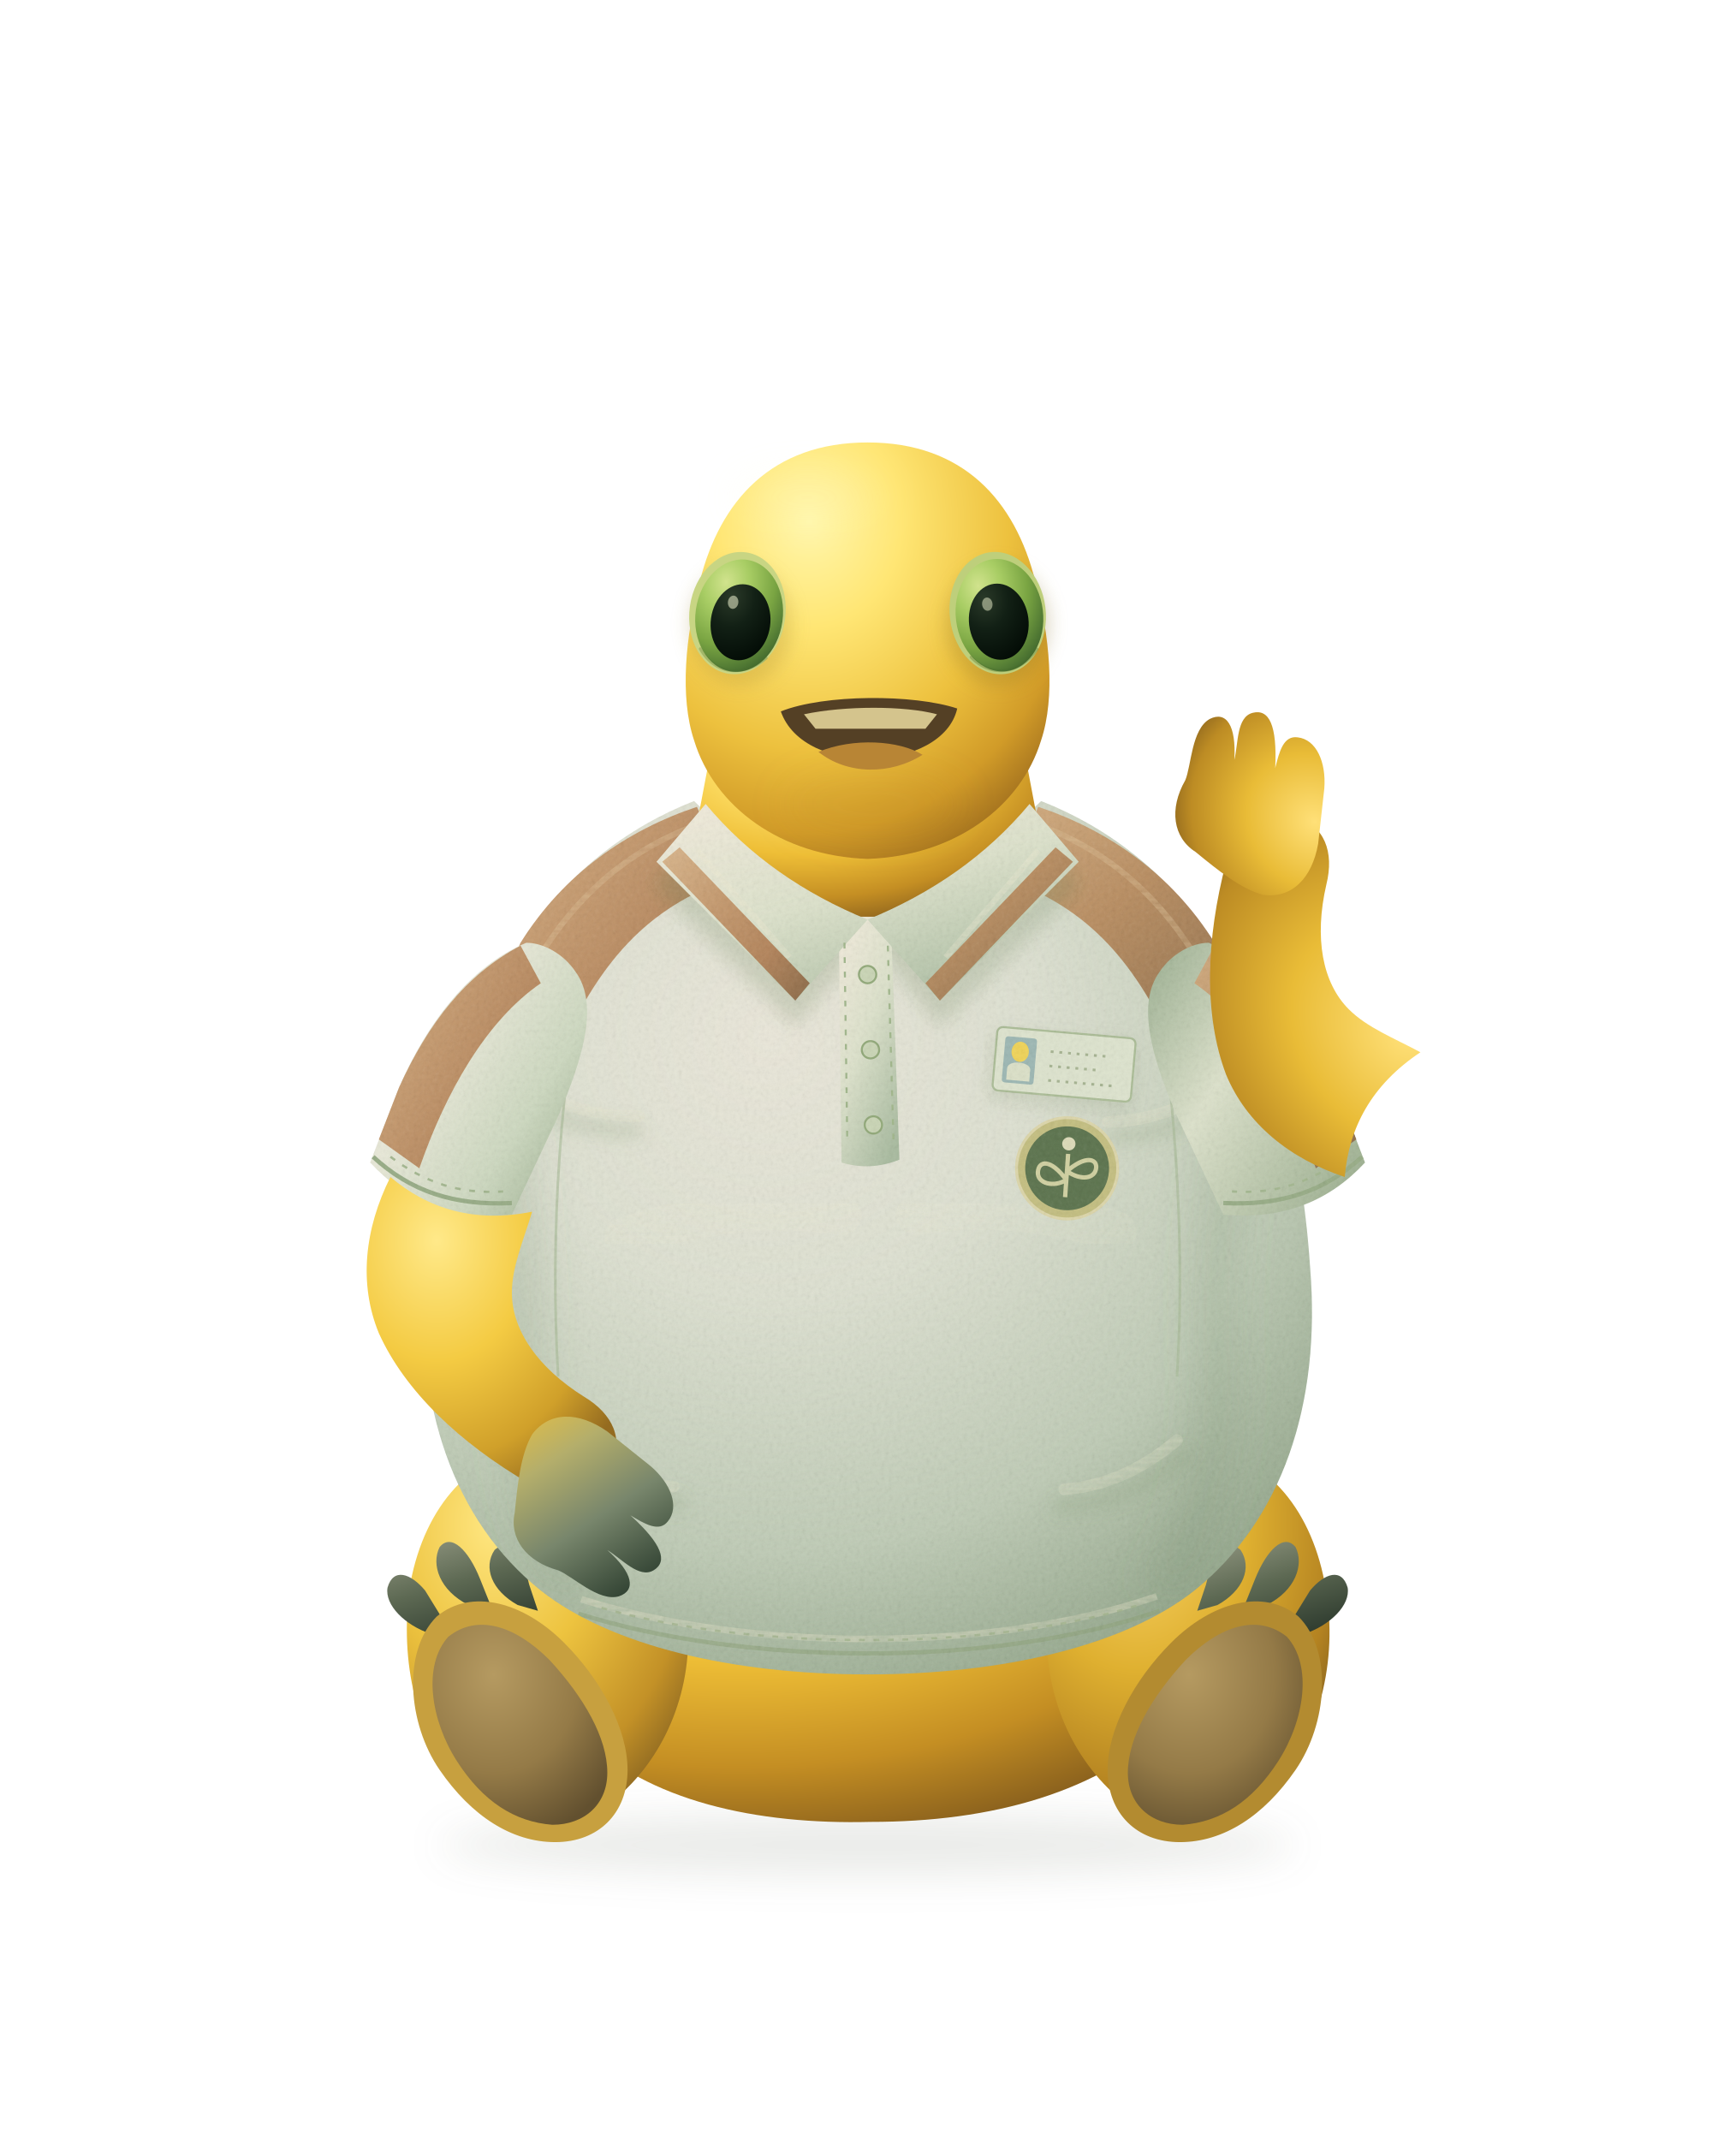
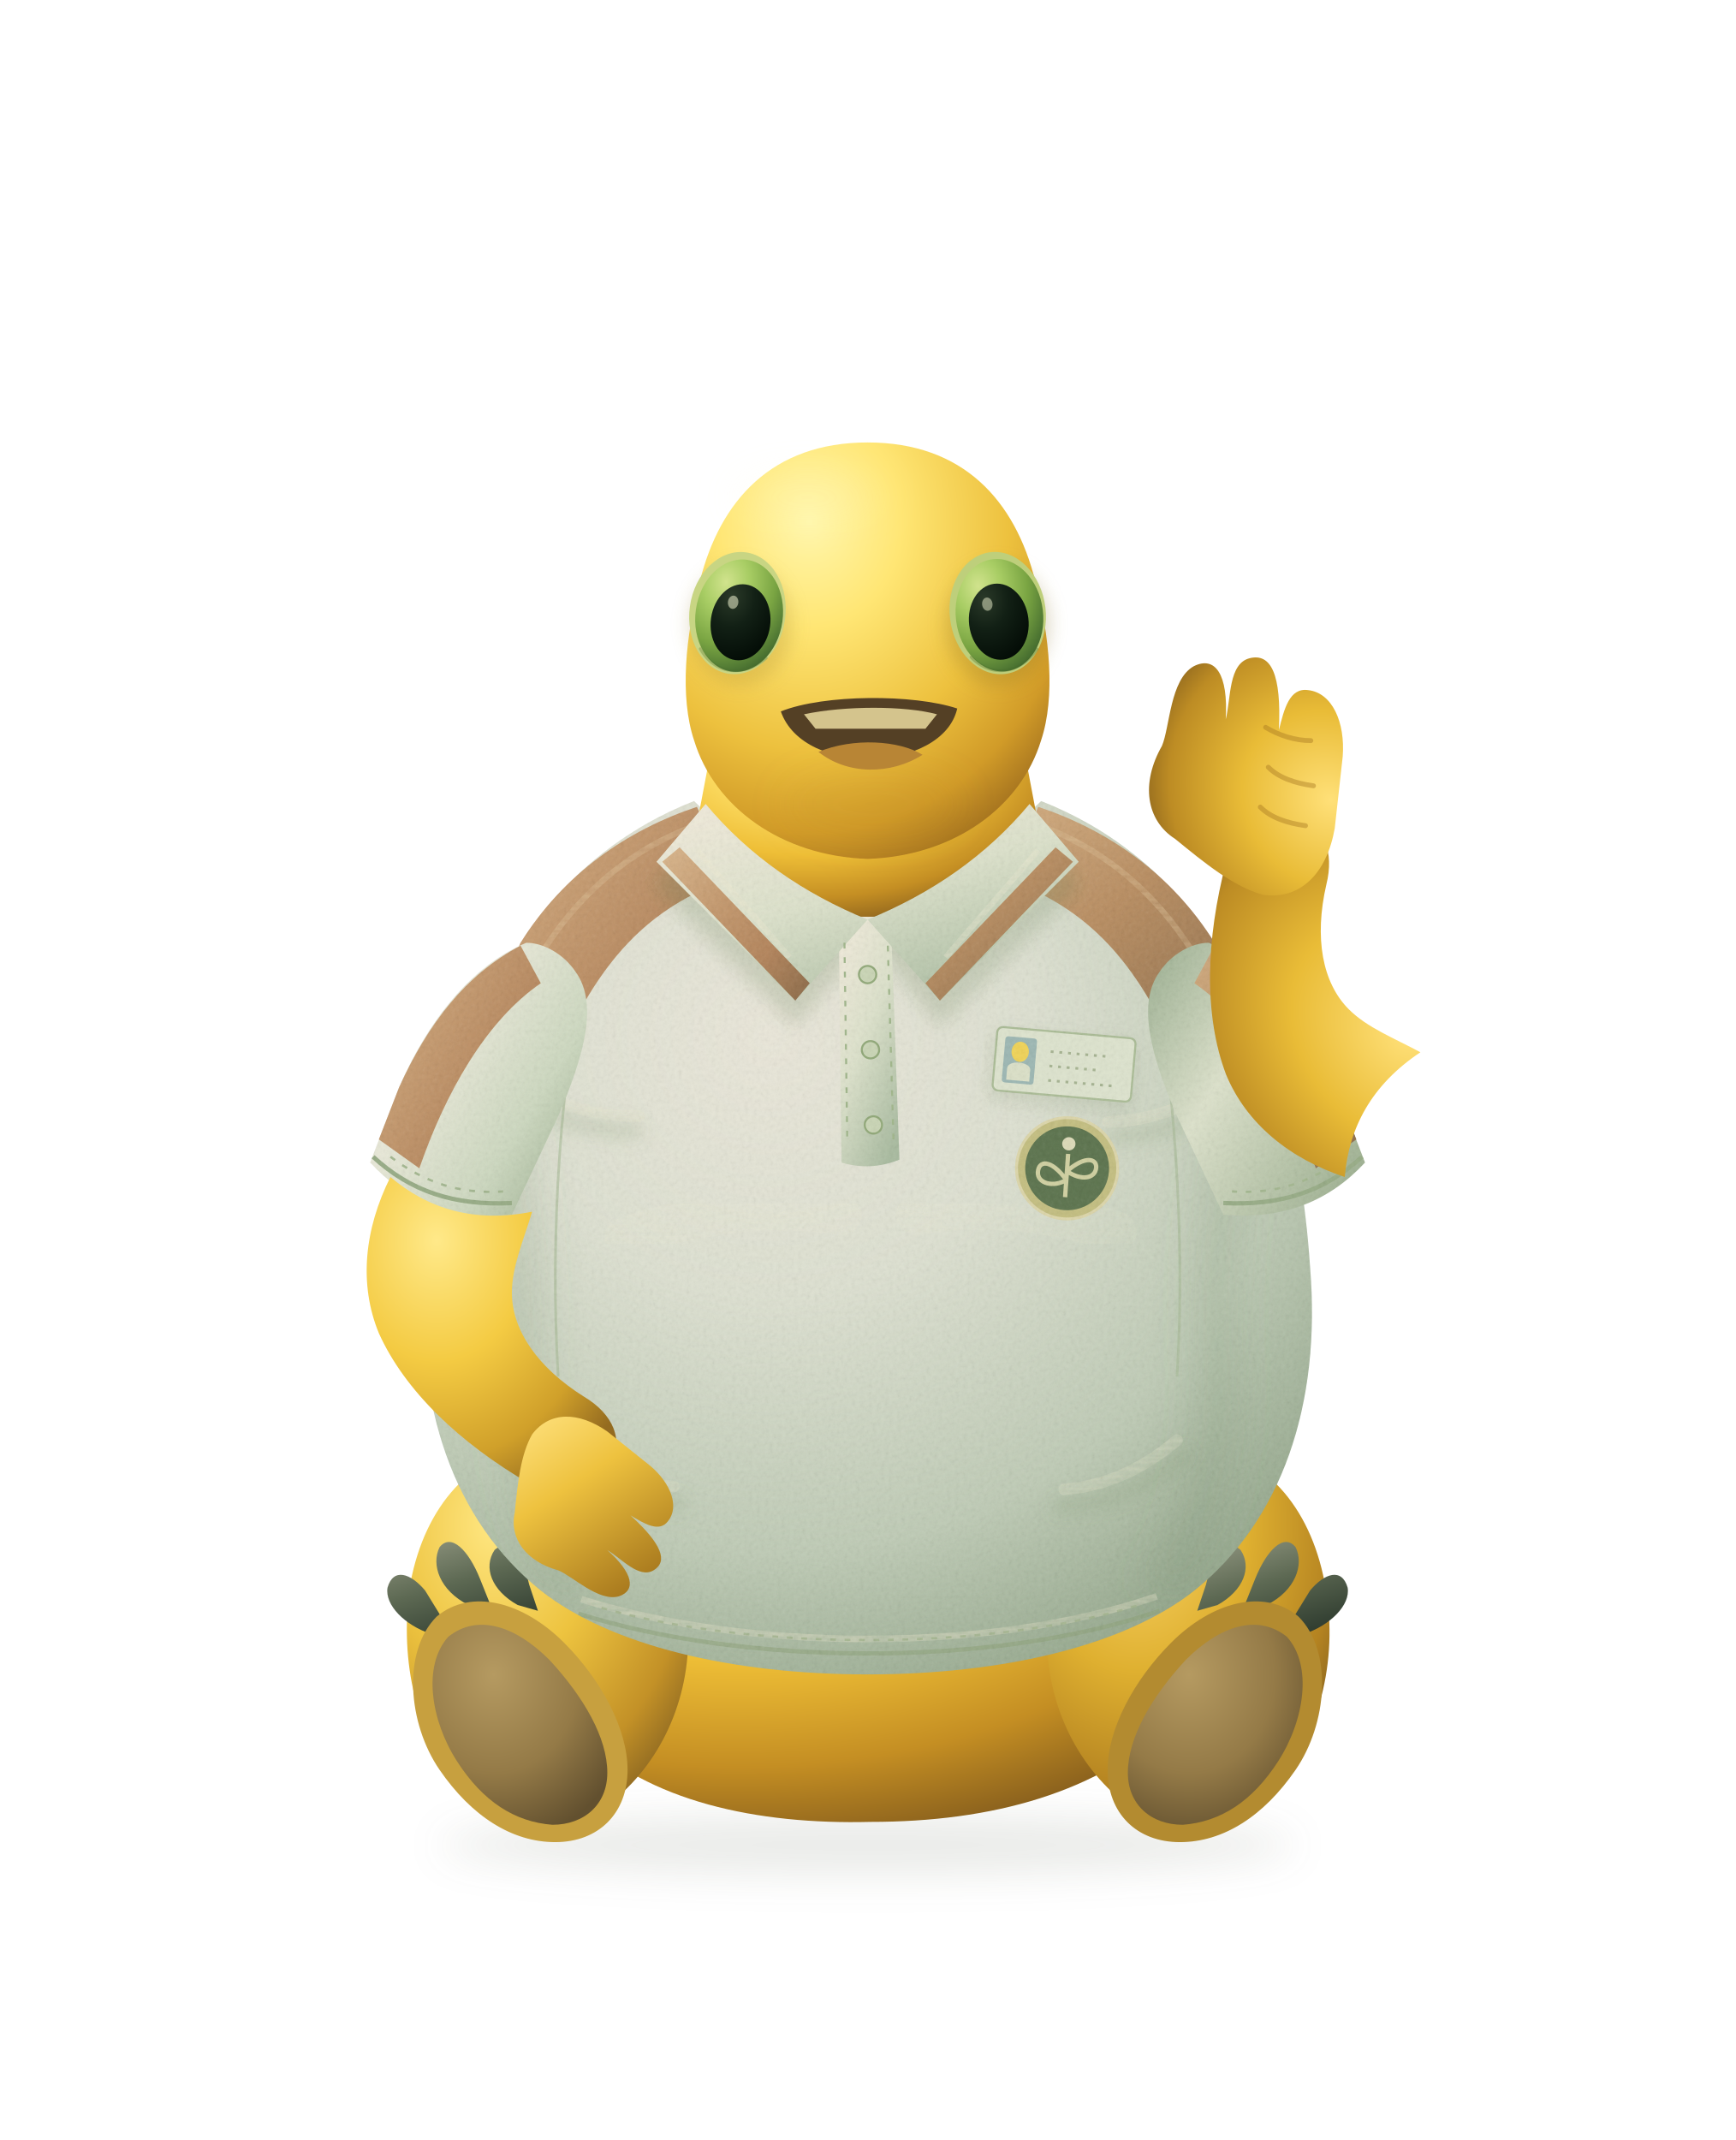
- <svg xmlns="http://www.w3.org/2000/svg" data-character="drift" data-state="raise" viewBox="0 0 600 740" fill="none" role="img" aria-labelledby="y-title y-desc">
+ <svg xmlns="http://www.w3.org/2000/svg" fill="none" aria-labelledby="y-title y-desc" data-character="drift" data-state="raise" viewBox="0 0 600 740">
  <defs>
    <radialGradient id="y-skin" cx="32%" cy="17%" r="88%">
      <stop stop-color="#fff3a0" />
      <stop offset=".27" stop-color="#ffe16a" />
      <stop offset=".58" stop-color="#eebe36" />
      <stop offset=".82" stop-color="#c48e23" />
      <stop offset="1" stop-color="#89601d" />
    </radialGradient>
    <radialGradient id="y-head" cx="34%" cy="19%" r="87%">
      <stop stop-color="#fff6ab" />
      <stop offset=".29" stop-color="#ffe674" />
      <stop offset=".63" stop-color="#edc13e" />
      <stop offset=".86" stop-color="#d19b28" />
      <stop offset="1" stop-color="#a6741f" />
    </radialGradient>
    <radialGradient id="y-armL" cx="28%" cy="20%" r="90%">
      <stop stop-color="#ffe989" />
      <stop offset=".42" stop-color="#f4cb43" />
      <stop offset=".77" stop-color="#d0a02a" />
      <stop offset="1" stop-color="#946b20" />
    </radialGradient>
    <radialGradient id="y-armR" cx="33%" cy="18%" r="91%">
      <stop stop-color="#ffe078" />
      <stop offset=".44" stop-color="#e9bc37" />
      <stop offset=".8" stop-color="#bd8c24" />
      <stop offset="1" stop-color="#805b1c" />
    </radialGradient>
    <radialGradient id="y-legL" cx="31%" cy="20%" r="88%">
      <stop stop-color="#ffe782" />
      <stop offset=".43" stop-color="#edc33f" />
      <stop offset=".8" stop-color="#c39127" />
      <stop offset="1" stop-color="#886421" />
    </radialGradient>
    <radialGradient id="y-legR" cx="32%" cy="20%" r="88%">
      <stop stop-color="#fbd66b" />
      <stop offset=".44" stop-color="#dfb030" />
      <stop offset=".8" stop-color="#b48321" />
      <stop offset="1" stop-color="#79591e" />
    </radialGradient>
    <radialGradient id="y-sole" cx="35%" cy="25%" r="85%">
      <stop stop-color="#b59a61" />
      <stop offset=".58" stop-color="#947a47" />
      <stop offset="1" stop-color="#62502f" />
    </radialGradient>
-     <linearGradient id="y-toe" x1="20%" y1="0%" x2="70%" y2="100%">
-       <stop stop-color="#8b917b" />
-       <stop offset=".45" stop-color="#5d6953" />
-       <stop offset="1" stop-color="#303d30" />
-     </linearGradient>
    <radialGradient id="y-cloth" cx="39%" cy="27%" r="82%">
      <stop stop-color="#e9e6d9" />
      <stop offset=".36" stop-color="#dde0d1" />
      <stop offset=".72" stop-color="#bfcbb6" />
      <stop offset="1" stop-color="#92a58a" />
    </radialGradient>
-     <linearGradient id="y-orangeL" x1="0%" y1="10%" x2="100%" y2="90%">
-       <stop stop-color="#d6b38a" />
-       <stop offset=".35" stop-color="#c59b71" />
-       <stop offset=".72" stop-color="#b4865e" />
-       <stop offset="1" stop-color="#92704e" />
-     </linearGradient>
-     <linearGradient id="y-orangeR" x1="10%" y1="0%" x2="90%" y2="100%">
-       <stop stop-color="#cfaa7f" />
-       <stop offset=".4" stop-color="#b98f64" />
-       <stop offset="1" stop-color="#8e704f" />
-     </linearGradient>
-     <linearGradient id="y-sleeveL" x1="0%" y1="10%" x2="100%" y2="90%">
-       <stop stop-color="#cdd6c0" />
-       <stop offset=".35" stop-color="#e8e8d8" />
-       <stop offset=".7" stop-color="#cdd8c0" />
-       <stop offset="1" stop-color="#9caf90" />
-     </linearGradient>
-     <linearGradient id="y-sleeveR" x1="0%" y1="10%" x2="100%" y2="90%">
-       <stop stop-color="#a2b497" />
-       <stop offset=".4" stop-color="#dce1cb" />
-       <stop offset="1" stop-color="#9caf90" />
-     </linearGradient>
-     <linearGradient id="y-collar" x1="20%" y1="0%" x2="80%" y2="100%">
-       <stop stop-color="#eee9d9" />
-       <stop offset=".45" stop-color="#dce1cb" />
-       <stop offset="1" stop-color="#a9bba0" />
-     </linearGradient>
    <radialGradient id="y-iris" cx="30%" cy="22%" r="87%">
      <stop stop-color="#d1e38d" />
      <stop offset=".3" stop-color="#a8cd64" />
      <stop offset=".65" stop-color="#79a442" />
      <stop offset="1" stop-color="#3f662d" />
    </radialGradient>
    <radialGradient id="y-pupil" cx="30%" cy="18%" r="88%">
      <stop stop-color="#2a3928" />
      <stop offset=".45" stop-color="#122015" />
      <stop offset="1" stop-color="#030c06" />
    </radialGradient>
-     <linearGradient id="y-handL" x1="183" y1="487" x2="222" y2="547" gradientUnits="userSpaceOnUse">
-       <stop stop-color="#e0bd48" />
-       <stop offset=".27" stop-color="#b4ae6b" />
-       <stop offset=".62" stop-color="#78866c" />
-       <stop offset="1" stop-color="#344535" />
-     </linearGradient>
-     <linearGradient id="y-handR" x1="418" y1="487" x2="378" y2="548" gradientUnits="userSpaceOnUse">
-       <stop stop-color="#c3a43c" />
-       <stop offset=".28" stop-color="#9e9f60" />
-       <stop offset=".64" stop-color="#617458" />
-       <stop offset="1" stop-color="#2b3b2d" />
-     </linearGradient>
-     <filter id="y-soft" x="-40%" y="-40%" width="180%" height="180%">
+     <linearGradient id="y-toe" x1="20%" x2="70%" y1="0%" y2="100%">
+       <stop stop-color="#8b917b" />
+       <stop offset=".45" stop-color="#5d6953" />
+       <stop offset="1" stop-color="#303d30" />
+     </linearGradient>
+     <linearGradient id="y-orangeL" x1="0%" x2="100%" y1="10%" y2="90%">
+       <stop stop-color="#d6b38a" />
+       <stop offset=".35" stop-color="#c59b71" />
+       <stop offset=".72" stop-color="#b4865e" />
+       <stop offset="1" stop-color="#92704e" />
+     </linearGradient>
+     <linearGradient id="y-orangeR" x1="10%" x2="90%" y1="0%" y2="100%">
+       <stop stop-color="#cfaa7f" />
+       <stop offset=".4" stop-color="#b98f64" />
+       <stop offset="1" stop-color="#8e704f" />
+     </linearGradient>
+     <linearGradient id="y-sleeveL" x1="0%" x2="100%" y1="10%" y2="90%">
+       <stop stop-color="#cdd6c0" />
+       <stop offset=".35" stop-color="#e8e8d8" />
+       <stop offset=".7" stop-color="#cdd8c0" />
+       <stop offset="1" stop-color="#9caf90" />
+     </linearGradient>
+     <linearGradient id="y-sleeveR" x1="0%" x2="100%" y1="10%" y2="90%">
+       <stop stop-color="#a2b497" />
+       <stop offset=".4" stop-color="#dce1cb" />
+       <stop offset="1" stop-color="#9caf90" />
+     </linearGradient>
+     <linearGradient id="y-collar" x1="20%" x2="80%" y1="0%" y2="100%">
+       <stop stop-color="#eee9d9" />
+       <stop offset=".45" stop-color="#dce1cb" />
+       <stop offset="1" stop-color="#a9bba0" />
+     </linearGradient>
+     <linearGradient id="y-handL" x1="183" x2="222" y1="487" y2="547" gradientUnits="userSpaceOnUse">
+       <stop stop-color="#ffe27f" />
+       <stop offset=".42" stop-color="#eec23f" />
+       <stop offset="1" stop-color="#a97a1e" />
+     </linearGradient>
+     <linearGradient id="y-handR" x1="418" x2="378" y1="487" y2="548" gradientUnits="userSpaceOnUse">
+       <stop stop-color="#f8d566" />
+       <stop offset=".45" stop-color="#dfae32" />
+       <stop offset="1" stop-color="#94671b" />
+     </linearGradient>
+     <filter id="y-soft" width="180%" height="180%" x="-40%" y="-40%">
      <feGaussianBlur stdDeviation="3" />
    </filter>
-     <filter id="y-wash" x="-50%" y="-70%" width="200%" height="240%">
+     <filter id="y-wash" width="200%" height="240%" x="-50%" y="-70%">
      <feGaussianBlur stdDeviation="7" />
    </filter>
-     <filter id="y-paper" x="-3%" y="-3%" width="106%" height="106%" color-interpolation-filters="sRGB">
-       <feTurbulence type="fractalNoise" baseFrequency=".7" numOctaves="3" seed="26" result="noise" />
-       <feColorMatrix in="noise" type="saturate" values="0" result="gray" />
+     <filter id="y-paper" width="106%" height="106%" x="-3%" y="-3%" color-interpolation-filters="sRGB">
+       <feTurbulence baseFrequency=".7" numOctaves="3" result="noise" seed="26" type="fractalNoise" />
+       <feColorMatrix in="noise" result="gray" type="saturate" values="0" />
      <feComponentTransfer in="gray" result="grain">
-         <feFuncA type="linear" slope=".12" />
+         <feFuncA slope=".12" type="linear" />
      </feComponentTransfer>
      <feComposite in="grain" in2="SourceGraphic" operator="in" result="masked" />
      <feBlend in="SourceGraphic" in2="masked" mode="soft-light" />
    </filter>
-     <filter id="y-dry" x="-15%" y="-20%" width="130%" height="140%">
-       <feTurbulence type="fractalNoise" baseFrequency=".12 .7" numOctaves="2" seed="14" result="brush" />
-       <feColorMatrix in="brush" type="luminanceToAlpha" result="alpha" />
+     <filter id="y-dry" width="130%" height="140%" x="-15%" y="-20%">
+       <feTurbulence baseFrequency=".12 .7" numOctaves="2" result="brush" seed="14" type="fractalNoise" />
+       <feColorMatrix in="brush" result="alpha" type="luminanceToAlpha" />
      <feComposite in="SourceGraphic" in2="alpha" operator="in" />
    </filter>
    <clipPath id="y-shirtClip">
-       <path d="M240 277C217 286 196 302 181 325C161 355 150 393 147 438C143 486 157 526 187 550C211 569 253 579 300 579C347 579 389 569 413 550C443 526 457 486 453 438C450 393 439 355 419 325C404 302 383 286 360 277C344 293 323 301 300 301C277 301 256 293 240 277Z" />
+       <path d="M240 277c-23 9-44 25-59 48-20 30-31 68-34 113-4 48 10 88 40 112 24 19 66 29 113 29s89-10 113-29c30-24 44-64 40-112-3-45-14-83-34-113-15-23-36-39-59-48-16 16-37 24-60 24s-44-8-60-24" />
    </clipPath>
  </defs>
  <g id="desk" style="display:none">
-     <path d="M20 588H580L600 620H0Z" fill="#b9b8a6" />
-     <path d="M0 620H600V642H0Z" fill="#919b87" />
-     <path d="M25 588H575" stroke="#e5dfc8" stroke-opacity=".65" stroke-width="3" />
+     <path fill="#b9b8a6" d="M20 588h560l20 32H0Z" />
+     <path fill="#919b87" d="M0 620h600v22H0Z" />
+     <path stroke="#e5dfc8" stroke-opacity=".65" stroke-width="3" d="M25 588h550" />
  </g>
  <g id="body">
-     <ellipse cx="300" cy="638" rx="148" ry="10" fill="#46513a" opacity=".12" filter="url(#y-wash)" />
-     <path d="M182 454C158 502 166 563 201 600C224 623 262 631 301 630C343 630 380 620 406 595C440 561 449 506 428 455Z" fill="url(#y-skin)" />
-     <path d="M187 500C163 502 147 521 142 547C138 572 143 598 158 617C172 634 192 638 209 625C227 612 238 590 238 566C238 540 223 510 201 502C196 500 191 500 187 500Z" fill="url(#y-legL)" />
-     <path d="M413 500C437 502 453 521 458 547C463 572 457 598 442 617C428 634 408 638 391 625C373 612 362 590 362 566C362 540 377 510 399 502C404 500 409 500 413 500Z" fill="url(#y-legR)" />
-     <path d="M149 565C140 562 133 555 134 549C136 542 142 544 147 550L155 563ZM162 555C152 550 149 541 152 535C156 530 162 536 166 546L170 556ZM179 555C170 550 167 542 171 536C175 532 181 539 183 548L186 557Z" fill="url(#y-toe)" />
-     <path d="M451 565C460 562 467 555 466 549C464 542 458 544 453 550L445 563ZM438 555C448 550 451 541 448 535C444 530 438 536 434 546L430 556ZM421 555C430 550 433 542 429 536C425 532 419 539 417 548L414 557Z" fill="url(#y-toe)" />
-     <path d="M151 559C163 549 181 554 195 568C208 581 217 598 217 612C217 627 207 637 192 637C177 637 163 628 152 612C141 596 139 571 151 559Z" fill="#c7a03f" />
-     <path d="M155 566C165 558 178 562 190 574C202 587 210 601 210 613C210 624 202 631 191 631C178 630 167 623 158 609C149 595 146 576 155 566Z" fill="url(#y-sole)" />
-     <path d="M449 559C437 549 419 554 405 568C392 581 383 598 383 612C383 627 393 637 408 637C423 637 437 628 448 612C459 596 461 571 449 559Z" fill="#b38b30" />
-     <path d="M445 566C435 558 422 562 410 574C398 587 390 601 390 613C390 624 398 631 409 631C422 630 433 623 442 609C451 595 454 576 445 566Z" fill="url(#y-sole)" />
+     <ellipse cx="300" cy="638" fill="#46513a" filter="url(#y-wash)" opacity=".12" rx="148" ry="10" />
+     <path fill="url(#y-skin)" d="M182 454c-24 48-16 109 19 146 23 23 61 31 100 30 42 0 79-10 105-35 34-34 43-89 22-140Z" />
+     <path fill="url(#y-legL)" d="M187 500c-24 2-40 21-45 47-4 25 1 51 16 70 14 17 34 21 51 8 18-13 29-35 29-59 0-26-15-56-37-64-5-2-10-2-14-2" />
+     <path fill="url(#y-legR)" d="M413 500c24 2 40 21 45 47 5 25-1 51-16 70-14 17-34 21-51 8-18-13-29-35-29-59 0-26 15-56 37-64 5-2 10-2 14-2" />
+     <path fill="url(#y-toe)" d="M149 565c-9-3-16-10-15-16 2-7 8-5 13 1l8 13Zm13-10c-10-5-13-14-10-20 4-5 10 1 14 11l4 10Zm17 0c-9-5-12-13-8-19 4-4 10 3 12 12l3 9Z" />
+     <path fill="url(#y-toe)" d="M451 565c9-3 16-10 15-16-2-7-8-5-13 1l-8 13Zm-13-10c10-5 13-14 10-20-4-5-10 1-14 11l-4 10Zm-17 0c9-5 12-13 8-19-4-4-10 3-12 12l-3 9Z" />
+     <path fill="#c7a03f" d="M151 559c12-10 30-5 44 9 13 13 22 30 22 44 0 15-10 25-25 25s-29-9-40-25-13-41-1-53" />
+     <path fill="url(#y-sole)" d="M155 566c10-8 23-4 35 8 12 13 20 27 20 39 0 11-8 18-19 18-13-1-24-8-33-22s-12-33-3-43" />
+     <path fill="#b38b30" d="M449 559c-12-10-30-5-44 9-13 13-22 30-22 44 0 15 10 25 25 25s29-9 40-25 13-41 1-53" />
+     <path fill="url(#y-sole)" d="M445 566c-10-8-23-4-35 8-12 13-20 27-20 39 0 11 8 18 19 18 13-1 24-8 33-22s12-33 3-43" />
    <g filter="url(#y-paper)">
-       <path d="M240 277C217 286 196 302 181 325C161 355 150 393 147 438C143 486 157 526 187 550C211 569 253 579 300 579C347 579 389 569 413 550C443 526 457 486 453 438C450 393 439 355 419 325C404 302 383 286 360 277C344 293 323 301 300 301C277 301 256 293 240 277Z" fill="url(#y-cloth)" />
+       <path fill="url(#y-cloth)" d="M240 277c-23 9-44 25-59 48-20 30-31 68-34 113-4 48 10 88 40 112 24 19 66 29 113 29s89-10 113-29c30-24 44-64 40-112-3-45-14-83-34-113-15-23-36-39-59-48-16 16-37 24-60 24s-44-8-60-24" />
      <g clip-path="url(#y-shirtClip)">
-         <path d="M165 350C178 393 180 436 180 473C180 508 187 532 199 549M436 350C423 390 419 436 421 474C422 508 413 534 401 551" stroke="#6c8760" stroke-opacity=".19" stroke-width="15" filter="url(#y-wash)" />
-         <path d="M179 381C194 388 208 391 220 391M421 382C408 390 395 393 384 393M188 501C204 513 218 519 235 520M410 503C395 515 382 520 366 521" stroke="#7e956e" stroke-opacity=".25" stroke-width="5" stroke-linecap="round" filter="url(#y-soft)" />
-         <path d="M180 376C195 383 208 386 221 386M420 377C407 384 395 388 383 388M189 496C205 508 219 513 233 514M407 498C394 509 381 514 368 515" stroke="#e9e7cf" stroke-opacity=".45" stroke-width="4" stroke-linecap="round" filter="url(#y-dry)" />
-         <path d="M216 428C251 416 277 418 291 420M317 420C341 416 365 419 386 426" stroke="#eee9d2" stroke-opacity=".16" stroke-width="14" stroke-linecap="round" filter="url(#y-dry)" />
-         <path d="M200 558C257 576 343 577 401 557" stroke="#8fa27b" stroke-opacity=".55" stroke-width="1.5" />
-         <path d="M201 553C258 571 342 572 400 552" stroke="#e7e5cc" stroke-opacity=".6" stroke-width="2.3" filter="url(#y-dry)" />
-         <path d="M208 556C261 571 342 571 394 555" stroke="#9eb18a" stroke-opacity=".7" stroke-width=".8" stroke-dasharray="2 3" />
-         <path d="M203 326C194 373 190 425 193 476M398 326C406 375 410 427 407 476" stroke="#a7b997" stroke-opacity=".6" stroke-width=".9" />
-       </g>
-       <path d="M241 279C217 287 195 302 180 326L167 354L192 367C207 332 224 314 252 304Z" fill="url(#y-orangeL)" />
-       <path d="M359 279C383 287 405 302 420 326L433 354L408 367C393 332 376 314 348 304Z" fill="url(#y-orangeR)" />
-       <path d="M239 286C213 296 192 316 178 347M361 286C387 296 408 316 422 347" stroke="#e4cba4" stroke-opacity=".55" stroke-width="2" filter="url(#y-dry)" />
-       <path d="M182 326C163 334 148 353 138 376L128 402C140 415 156 422 177 420L193 386C202 365 207 347 199 336C195 330 188 326 182 326Z" fill="url(#y-sleeveL)" />
-       <path d="M180 327C161 337 148 354 138 376L131 394L145 404C154 378 168 353 187 340Z" fill="url(#y-orangeL)" />
-       <path d="M418 326C437 334 452 353 462 376L472 402C460 415 444 422 423 420L407 386C398 365 393 347 401 336C405 330 412 326 418 326Z" fill="url(#y-sleeveR)" />
-       <path d="M420 327C439 337 452 354 462 376L469 394L455 404C446 378 432 353 413 340Z" fill="url(#y-orangeR)" />
-       <path d="M129 400C142 412 157 417 177 416M471 400C458 412 443 417 423 416" stroke="#99ad88" stroke-width="1.5" />
-       <path d="M135 400C147 409 159 413 174 412M465 400C453 409 441 413 426 412" stroke="#a4b791" stroke-width=".8" stroke-dasharray="2 3" />
-     </g>
-     <path d="M248 248L241 285C255 307 278 318 300 318C323 318 346 307 359 285L352 248Z" fill="url(#y-skin)" />
+         <path stroke="#6c8760" stroke-opacity=".19" stroke-width="15" d="M165 350c13 43 15 86 15 123 0 35 7 59 19 76m237-199c-13 40-17 86-15 124 1 34-8 60-20 77" filter="url(#y-wash)" />
+         <path stroke="#7e956e" stroke-linecap="round" stroke-opacity=".25" stroke-width="5" d="M179 381c15 7 29 10 41 10m201-9c-13 8-26 11-37 11M188 501c16 12 30 18 47 19m175-17c-15 12-28 17-44 18" filter="url(#y-soft)" />
+         <path stroke="#e9e7cf" stroke-linecap="round" stroke-opacity=".45" stroke-width="4" d="M180 376c15 7 28 10 41 10m199-9c-13 7-25 11-37 11M189 496c16 12 30 17 44 18m174-16c-13 11-26 16-39 17" filter="url(#y-dry)" />
+         <path stroke="#eee9d2" stroke-linecap="round" stroke-opacity=".16" stroke-width="14" d="M216 428c35-12 61-10 75-8m26 0c24-4 48-1 69 6" filter="url(#y-dry)" />
+         <path stroke="#8fa27b" stroke-opacity=".55" stroke-width="1.5" d="M200 558c57 18 143 19 201-1" />
+         <path stroke="#e7e5cc" stroke-opacity=".6" stroke-width="2.3" d="M201 553c57 18 141 19 199-1" filter="url(#y-dry)" />
+         <path stroke="#9eb18a" stroke-dasharray="2 3" stroke-opacity=".7" stroke-width=".8" d="M208 556c53 15 134 15 186-1" />
+         <path stroke="#a7b997" stroke-opacity=".6" stroke-width=".9" d="M203 326c-9 47-13 99-10 150m205-150c8 49 12 101 9 150" />
+       </g>
+       <path fill="url(#y-orangeL)" d="M241 279c-24 8-46 23-61 47l-13 28 25 13c15-35 32-53 60-63Z" />
+       <path fill="url(#y-orangeR)" d="M359 279c24 8 46 23 61 47l13 28-25 13c-15-35-32-53-60-63Z" />
+       <path stroke="#e4cba4" stroke-opacity=".55" stroke-width="2" d="M239 286c-26 10-47 30-61 61m183-61c26 10 47 30 61 61" filter="url(#y-dry)" />
+       <path fill="url(#y-sleeveL)" d="M182 326c-19 8-34 27-44 50l-10 26c12 13 28 20 49 18l16-34c9-21 14-39 6-50-4-6-11-10-17-10" />
+       <path fill="url(#y-orangeL)" d="M180 327c-19 10-32 27-42 49l-7 18 14 10c9-26 23-51 42-64Z" />
+       <path fill="url(#y-sleeveR)" d="M418 326c19 8 34 27 44 50l10 26c-12 13-28 20-49 18l-16-34c-9-21-14-39-6-50 4-6 11-10 17-10" />
+       <path fill="url(#y-orangeR)" d="M420 327c19 10 32 27 42 49l7 18-14 10c-9-26-23-51-42-64Z" />
+       <path stroke="#99ad88" stroke-width="1.5" d="M129 400c13 12 28 17 48 16m294-16c-13 12-28 17-48 16" />
+       <path stroke="#a4b791" stroke-dasharray="2 3" stroke-width=".8" d="M135 400c12 9 24 13 39 12m291-12c-12 9-24 13-39 12" />
+     </g>
+     <path fill="url(#y-skin)" d="m248 248-7 37c14 22 37 33 59 33 23 0 46-11 59-33l-7-37Z" />
    <g filter="url(#y-paper)">
-       <path d="M243 282C260 302 281 315 300 320L275 350L226 301M357 282C340 302 319 315 300 320L325 350L374 301" fill="#657e53" opacity=".2" transform="translate(0 5)" filter="url(#y-soft)" />
-       <path d="M290 317H308L311 401Q301 405 291 402Z" fill="url(#y-collar)" />
-       <path d="M244 278C259 296 278 309 300 318L275 346L227 298ZM356 278C341 296 322 309 300 318L325 346L373 298Z" fill="url(#y-collar)" />
-       <path d="M229 298L275 346L280 340L235 293Z" fill="url(#y-orangeL)" />
-       <path d="M371 298L325 346L320 340L365 293Z" fill="url(#y-orangeR)" />
-       <path d="M241 294L273 331M359 294L327 331" stroke="#ede9d2" stroke-opacity=".6" stroke-width="2" filter="url(#y-dry)" />
-       <path d="M292 326L293 396M307 327L309 396" stroke="#a2b78d" stroke-width=".7" stroke-dasharray="2 3" />
+       <path fill="#657e53" d="M243 282c17 20 38 33 57 38l-25 30-49-49m131-19c-17 20-38 33-57 38l25 30 49-49" filter="url(#y-soft)" opacity=".2" transform="translate(0 5)" />
+       <path fill="url(#y-collar)" d="M290 317h18l3 84q-10 4-20 1Z" />
+       <path fill="url(#y-collar)" d="M244 278c15 18 34 31 56 40l-25 28-48-48Zm112 0c-15 18-34 31-56 40l25 28 48-48Z" />
+       <path fill="url(#y-orangeL)" d="m229 298 46 48 5-6-45-47Z" />
+       <path fill="url(#y-orangeR)" d="m371 298-46 48-5-6 45-47Z" />
+       <path stroke="#ede9d2" stroke-opacity=".6" stroke-width="2" d="m241 294 32 37m86-37-32 37" filter="url(#y-dry)" />
+       <path stroke="#a2b78d" stroke-dasharray="2 3" stroke-width=".7" d="m292 326 1 70m14-69 2 69" />
      <g fill="#cad5b6" stroke="#93aa7b" stroke-width=".7">
        <circle cx="300" cy="337" r="3" />
        <circle cx="301" cy="363" r="3" />
        <circle cx="302" cy="389" r="3" />
      </g>
-       <g transform="translate(345 355) rotate(5)">
-         <rect x="-1" y="2" width="49" height="23" rx="2" fill="#748966" opacity=".18" filter="url(#y-soft)" />
-         <rect width="48" height="22" rx="2" fill="#dde3ce" stroke="#acbd98" stroke-width=".7" />
-         <rect x="3" y="3" width="11" height="16" rx="1" fill="#9eb8b4" />
-         <ellipse cx="8.5" cy="8" rx="3" ry="3.5" fill="#efd35b" />
-         <path d="M4.5 18V14C4.5 11 12.5 11 12.5 14V18" fill="#dbe0c8" />
-         <path d="M19 7H40M19 12H37M19 17H41" stroke="#a7b493" stroke-width=".9" stroke-dasharray="1 2" />
-       </g>
-       <g transform="translate(369 404) rotate(4)">
-         <circle r="17.5" fill="#c4bf83" stroke="#dcd6ab" stroke-width="1" />
+       <g transform="rotate(5 -3892.918 4128.4)">
+         <rect width="49" height="23" x="-1" y="2" fill="#748966" filter="url(#y-soft)" opacity=".18" rx="2" />
+         <rect width="48" height="22" fill="#dde3ce" stroke="#acbd98" stroke-width=".7" rx="2" />
+         <rect width="11" height="16" x="3" y="3" fill="#9eb8b4" rx="1" />
+         <ellipse cx="8.5" cy="8" fill="#efd35b" rx="3" ry="3.5" />
+         <path fill="#dbe0c8" d="M4.5 18v-4c0-3 8-3 8 0v4" />
+         <path stroke="#a7b493" stroke-dasharray="1 2" stroke-width=".9" d="M19 7h21m-21 5h18m-18 5h22" />
+       </g>
+       <g transform="rotate(4 -5600.023 5485.389)">
+         <circle r="17.5" fill="#c4bf83" stroke="#dcd6ab" />
        <circle r="14.5" fill="#5f7651" />
-         <path d="M0 10V-5M0 4C-6-3-10-2-10 2C-10 6-4 7 0 4ZM0 1C6-5 10-4 10-1C10 3 5 4 0 1Z" stroke="#d0d0a2" stroke-width="1.5" stroke-linejoin="round" />
+         <path stroke="#d0d0a2" stroke-linejoin="round" stroke-width="1.5" d="M0 10V-5m0 9c-6-7-10-6-10-2s6 5 10 2Zm0-3c6-6 10-5 10-2 0 4-5 5-10 2Z" />
        <circle cy="-8.5" r="2.3" fill="#dcdab9" />
      </g>
    </g>
  </g>
  <g id="arm-down" style="display:none">
-     <path d="M135 407C126 425 124 444 131 461C140 481 159 499 183 513C193 520 205 517 211 507C216 498 212 489 202 483C186 473 177 460 177 447C177 438 181 429 184 419C164 423 148 418 135 407Z" fill="url(#y-armL)" />
-     <path d="M465 407C474 425 476 444 469 461C460 481 441 499 417 513C407 520 395 517 389 507C384 498 388 489 398 483C414 473 423 460 423 447C423 438 419 429 416 419C436 423 452 418 465 407Z" fill="url(#y-armR)" />
-     <ellipse cx="207" cy="535" rx="28" ry="9" fill="#596a42" opacity=".15" filter="url(#y-soft)" />
-     <ellipse cx="393" cy="535" rx="28" ry="9" fill="#596a42" opacity=".17" filter="url(#y-soft)" />
-     <path d="M184 496C190 488 200 488 210 495L225 507C232 513 235 521 231 526C228 530 223 527 218 524C229 534 231 540 226 543C221 546 215 539 210 536C219 544 220 550 214 552C207 554 198 545 193 543C182 540 176 532 178 523C179 513 180 503 184 496Z" fill="url(#y-handL)" />
-     <path d="M416 496C410 488 400 488 390 495L375 507C368 513 365 521 369 526C372 530 377 527 382 524C371 534 369 540 374 543C379 546 385 539 390 536C381 544 380 550 386 552C393 554 402 545 407 543C418 540 424 532 422 523C421 513 420 503 416 496Z" fill="url(#y-handR)" />
-     <path d="M196 519C201 525 207 530 215 534M194 530C199 536 204 540 209 543M404 519C399 525 393 530 385 534M406 530C401 536 396 540 391 543" stroke="#2d432f" stroke-opacity=".32" stroke-width="1.2" stroke-linecap="round" />
+     <path fill="url(#y-armL)" d="M135 407c-9 18-11 37-4 54 9 20 28 38 52 52 10 7 22 4 28-6 5-9 1-18-9-24-16-10-25-23-25-36 0-9 4-18 7-28-20 4-36-1-49-12" />
+     <path fill="url(#y-armR)" d="M465 407c9 18 11 37 4 54-9 20-28 38-52 52-10 7-22 4-28-6-5-9-1-18 9-24 16-10 25-23 25-36 0-9-4-18-7-28 20 4 36-1 49-12" />
+     <ellipse cx="207" cy="535" fill="#596a42" filter="url(#y-soft)" opacity=".15" rx="28" ry="9" />
+     <ellipse cx="393" cy="535" fill="#596a42" filter="url(#y-soft)" opacity=".17" rx="28" ry="9" />
+     <path fill="url(#y-handL)" d="M184 496c6-8 16-8 26-1l15 12c7 6 10 14 6 19-3 4-8 1-13-2 11 10 13 16 8 19s-11-4-16-7c9 8 10 14 4 16-7 2-16-7-21-9-11-3-17-11-15-20 1-10 2-20 6-27" />
+     <path fill="url(#y-handR)" d="M416 496c-6-8-16-8-26-1l-15 12c-7 6-10 14-6 19 3 4 8 1 13-2-11 10-13 16-8 19s11-4 16-7c-9 8-10 14-4 16 7 2 16-7 21-9 11-3 17-11 15-20-1-10-2-20-6-27" />
+     <path stroke="#8a5f1f" stroke-linecap="round" stroke-opacity=".42" stroke-width="1.2" d="M196 519c5 6 11 11 19 15m-21-4c5 6 10 10 15 13m195-24c-5 6-11 11-19 15m21-4c-5 6-10 10-15 13" />
  </g>
  <g id="arm-raise" style="display:inline">
-     <path d="M135 407C126 425 124 444 131 461C140 481 159 499 183 513C193 520 205 517 211 507C216 498 212 489 202 483C186 473 177 460 177 447C177 438 181 429 184 419C164 423 148 418 135 407Z" fill="url(#y-armL)" />
-     <path d="M184 496C190 488 200 488 210 495L225 507C232 513 235 521 231 526C228 530 223 527 218 524C229 534 231 540 226 543C221 546 215 539 210 536C219 544 220 550 214 552C207 554 198 545 193 543C182 540 176 532 178 523C179 513 180 503 184 496Z" fill="url(#y-handL)" />
-     <g transform="rotate(135 465 407)">
-       <path d="M465 407C474 425 476 444 469 461C460 481 441 499 417 513C407 520 395 517 389 507C384 498 388 489 398 483C414 473 423 460 423 447C423 438 419 429 416 419C436 423 452 418 465 407Z" fill="url(#y-armR)" />
-       <path d="M416 496C410 488 400 488 390 495L375 507C368 513 365 521 369 526C372 530 377 527 382 524C371 534 369 540 374 543C379 546 385 539 390 536C381 544 380 550 386 552C393 554 402 545 407 543C418 540 424 532 422 523C421 513 420 503 416 496Z" fill="url(#y-armR)" />
+     <path fill="url(#y-armL)" d="M135 407c-9 18-11 37-4 54 9 20 28 38 52 52 10 7 22 4 28-6 5-9 1-18-9-24-16-10-25-23-25-36 0-9 4-18 7-28-20 4-36-1-49-12" />
+     <path fill="url(#y-handL)" d="M184 496c6-8 16-8 26-1l15 12c7 6 10 14 6 19-3 4-8 1-13-2 11 10 13 16 8 19s-11-4-16-7c9 8 10 14 4 16-7 2-16-7-21-9-11-3-17-11-15-20 1-10 2-20 6-27" />
+     <g>
+       <path fill="url(#y-armR)" d="M465 407c9 18 11 37 4 54-9 20-28 38-52 52-10 7-22 4-28-6-5-9-1-18 9-24 16-10 25-23 25-36 0-9-4-18-7-28 20 4 36-1 49-12" transform="rotate(135 465 407)" />
+       <g>
+         <path fill="url(#y-armR)" d="M416 496c-6-8-16-8-26-1l-15 12c-7 6-10 14-6 19 3 4 8 1 13-2-11 10-13 16-8 19s11-4 16-7c-9 8-10 14-4 16 7 2 16-7 21-9 11-3 17-11 15-20-1-10-2-20-6-27" transform="rotate(135 558.217 455.553)scale(1.3)" />
+         <g stroke="#a5761f" stroke-linecap="round" stroke-opacity=".42" stroke-width="1.3">
+           <path stroke-width="1.69" d="M453.262 256.103c-5.515 0-11.03-1.838-15.627-4.596m16.546 20.223c-6.434-.919-11.95-2.757-15.627-6.434m12.87 20.224c-6.435-.92-11.95-2.759-15.628-6.436" />
+         </g>
+       </g>
    </g>
  </g>
  <g id="head">
-     <path d="M300 153C267 153 249 173 242 201C237 220 235 241 240 256C247 279 270 296 300 297C330 296 353 279 360 256C365 241 363 220 358 201C351 173 333 153 300 153Z" fill="url(#y-head)" />
-     <ellipse cx="279" cy="172" rx="26" ry="9" fill="#fffbd2" opacity=".13" filter="url(#y-wash)" />
-     <ellipse cx="302" cy="278" rx="31" ry="11" fill="#a7751f" opacity=".09" filter="url(#y-wash)" />
-     <ellipse cx="256" cy="216" rx="18" ry="21" fill="#977a25" opacity=".22" filter="url(#y-soft)" />
-     <ellipse cx="345" cy="216" rx="18" ry="21" fill="#846c21" opacity=".26" filter="url(#y-soft)" />
+     <path fill="url(#y-head)" d="M300 153c-33 0-51 20-58 48-5 19-7 40-2 55 7 23 30 40 60 41 30-1 53-18 60-41 5-15 3-36-2-55-7-28-25-48-58-48" />
+     <ellipse cx="279" cy="172" fill="#fffbd2" filter="url(#y-wash)" opacity=".13" rx="26" ry="9" />
+     <ellipse cx="302" cy="278" fill="#a7751f" filter="url(#y-wash)" opacity=".09" rx="31" ry="11" />
+     <ellipse cx="256" cy="216" fill="#977a25" filter="url(#y-soft)" opacity=".22" rx="18" ry="21" />
+     <ellipse cx="345" cy="216" fill="#846c21" filter="url(#y-soft)" opacity=".26" rx="18" ry="21" />
    <g id="eyes">
      <g transform="rotate(8 255 212)">
-         <ellipse cx="255" cy="212" rx="16.6" ry="21.2" fill="#c8d583" />
-         <ellipse cx="255.7" cy="212.8" rx="15.1" ry="19.5" fill="url(#y-iris)" />
-         <ellipse cx="256.5" cy="215" rx="10.3" ry="13.2" fill="url(#y-pupil)" />
-         <ellipse cx="253" cy="208.5" rx="1.8" ry="2.3" fill="#edf1ce" opacity=".55" />
-         <path d="M244 226C250 234 260 234 267 226" stroke="#4b702d" stroke-opacity=".3" stroke-width="1" stroke-linecap="round" />
+         <ellipse cx="255" cy="212" fill="#c8d583" rx="16.6" ry="21.2" />
+         <ellipse cx="255.7" cy="212.8" fill="url(#y-iris)" rx="15.1" ry="19.5" />
+         <ellipse cx="256.5" cy="215" fill="url(#y-pupil)" rx="10.3" ry="13.2" />
+         <ellipse cx="253" cy="208.5" fill="#edf1ce" opacity=".55" rx="1.8" ry="2.3" />
+         <path stroke="#4b702d" stroke-linecap="round" stroke-opacity=".3" d="M244 226c6 8 16 8 23 0" />
      </g>
      <g transform="rotate(-7 345 212)">
-         <ellipse cx="345" cy="212" rx="16.6" ry="21.2" fill="#becf7b" />
-         <ellipse cx="345.5" cy="212.8" rx="15.1" ry="19.5" fill="url(#y-iris)" />
-         <ellipse cx="345" cy="215" rx="10.3" ry="13.2" fill="url(#y-pupil)" />
-         <ellipse cx="341.8" cy="208.5" rx="1.8" ry="2.3" fill="#edf1ce" opacity=".5" />
-         <path d="M334 226C340 234 350 234 357 226" stroke="#466a2b" stroke-opacity=".32" stroke-width="1" stroke-linecap="round" />
+         <ellipse cx="345" cy="212" fill="#becf7b" rx="16.6" ry="21.2" />
+         <ellipse cx="345.5" cy="212.8" fill="url(#y-iris)" rx="15.1" ry="19.5" />
+         <ellipse cx="345" cy="215" fill="url(#y-pupil)" rx="10.3" ry="13.2" />
+         <ellipse cx="341.8" cy="208.5" fill="#edf1ce" opacity=".5" rx="1.8" ry="2.3" />
+         <path stroke="#466a2b" stroke-linecap="round" stroke-opacity=".32" d="M334 226c6 8 16 8 23 0" />
      </g>
    </g>
    <g id="mouth-open" style="display:inline">
-       <path d="M270 246C285 240 316 240 331 245C326 267 278 269 270 246Z" fill="#544025" />
-       <path d="M278 247C292 244 313 244 324 247L320 252H282Z" fill="#fff0b0" opacity=".75" />
-       <path d="M283 260C295 255 311 256 319 261C308 268 293 268 283 260Z" fill="#b88535" />
+       <path fill="#544025" d="M270 246c15-6 46-6 61-1-5 22-53 24-61 1" />
+       <path fill="#fff0b0" d="M278 247c14-3 35-3 46 0l-4 5h-38Z" opacity=".75" />
+       <path fill="#b88535" d="M283 260c12-5 28-4 36 1-11 7-26 7-36-1" />
    </g>
    <g id="mouth-closed" style="display:none">
-       <path d="M271 249C284 255 314 255 330 248C320 260 285 262 271 249Z" fill="#a47628" opacity=".14" filter="url(#y-soft)" />
-       <path d="M270 247C284 253 313 254 331 246C325 253 312 256 300 256C288 256 277 252 270 247Z" fill="#544025" />
-       <path d="M280 256C291 259 310 259 321 255" stroke="#ffe287" stroke-opacity=".35" stroke-width="1.3" stroke-linecap="round" />
+       <path fill="#a47628" d="M271 249c13 6 43 6 59-1-10 12-45 14-59 1" filter="url(#y-soft)" opacity=".14" />
+       <path fill="#544025" d="M270 247c14 6 43 7 61-1-6 7-19 10-31 10s-23-4-30-9" />
+       <path stroke="#ffe287" stroke-linecap="round" stroke-opacity=".35" stroke-width="1.3" d="M280 256c11 3 30 3 41-1" />
    </g>
  </g>
</svg>
